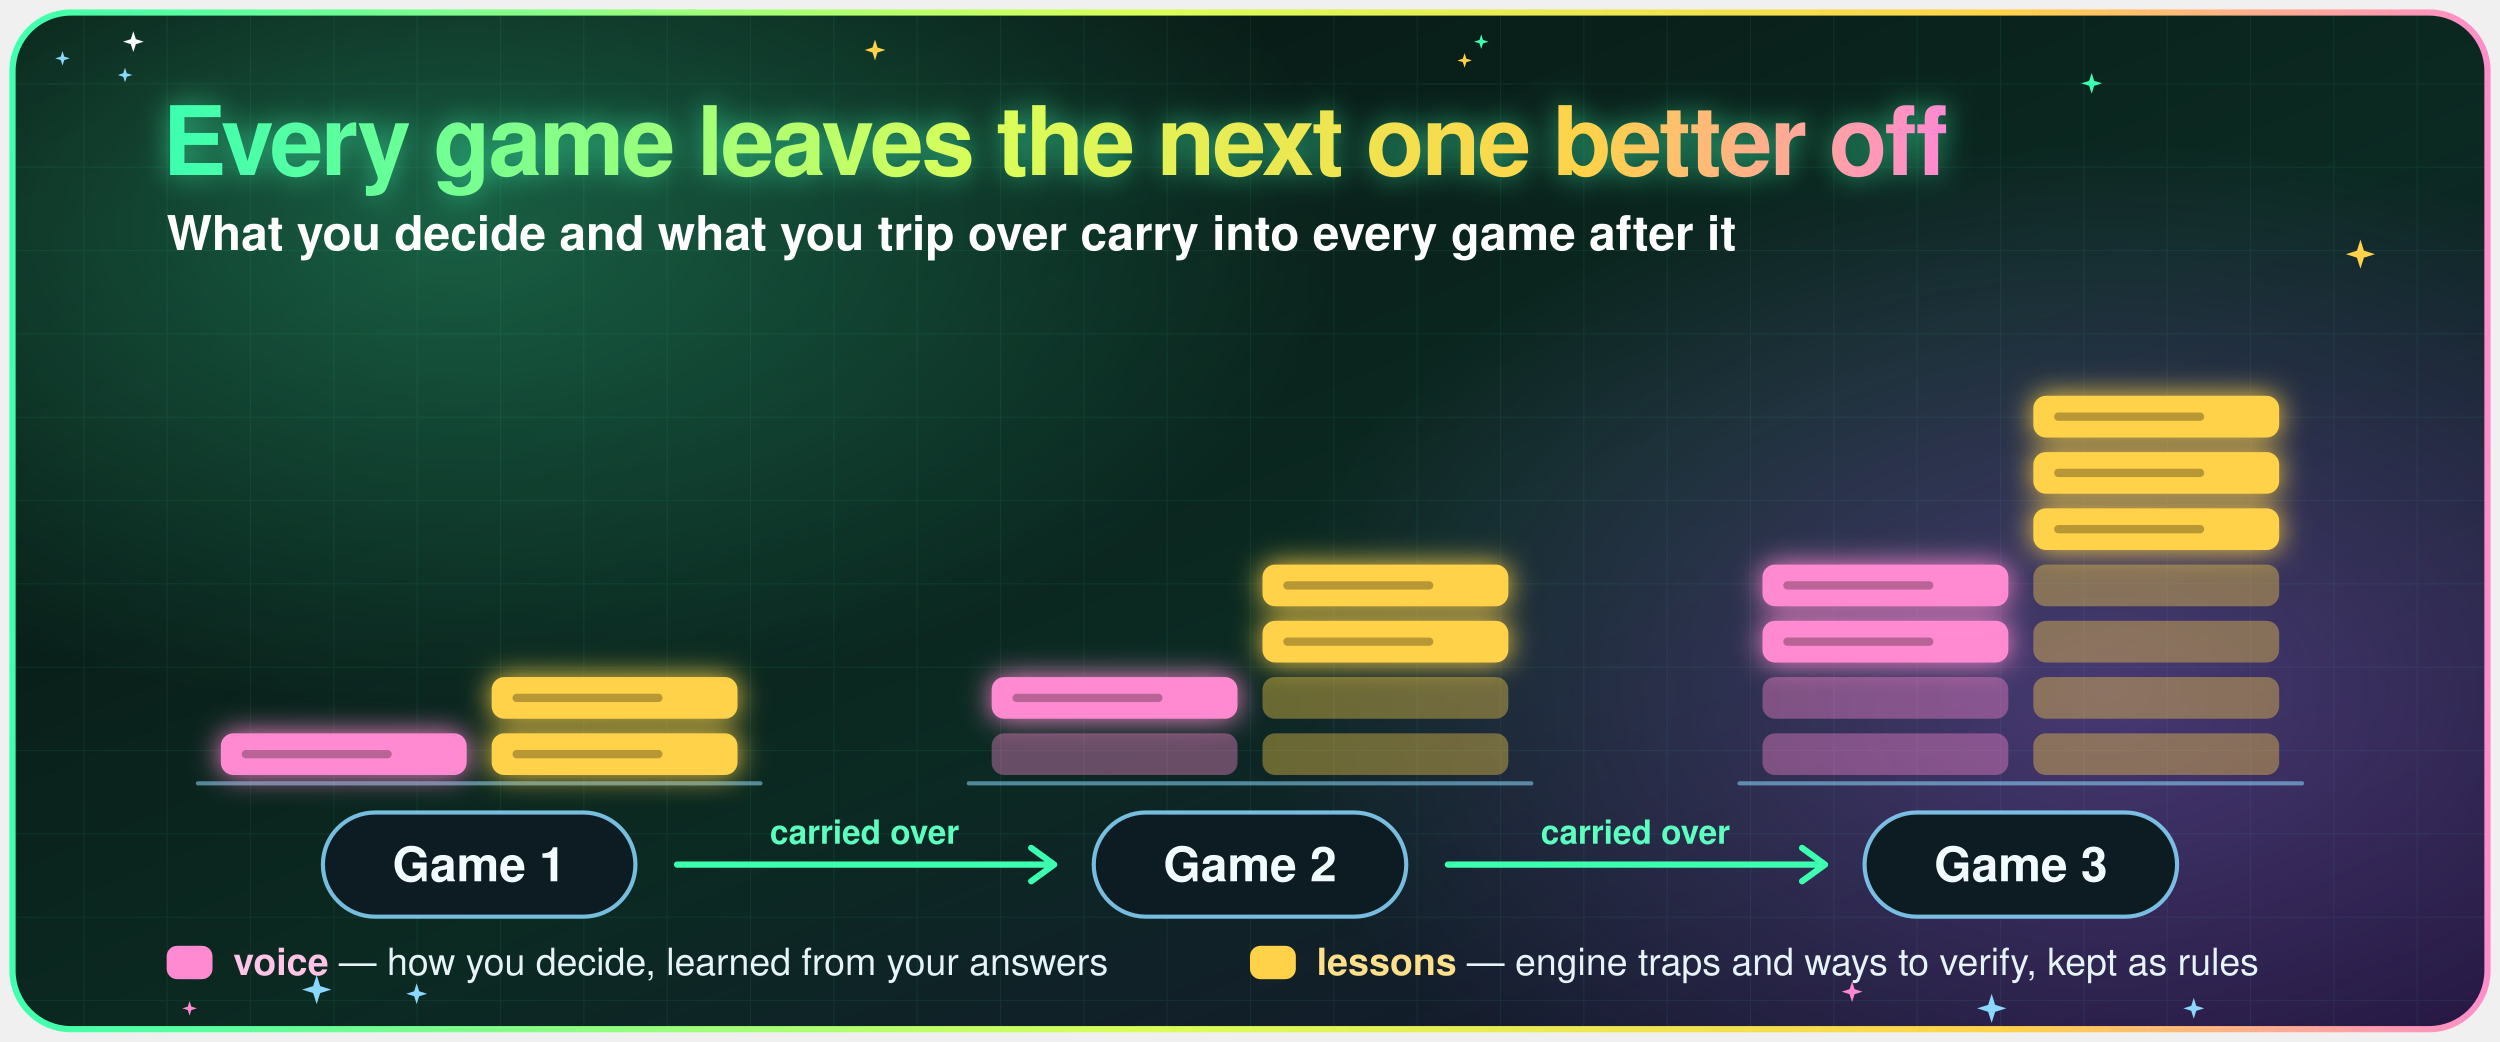
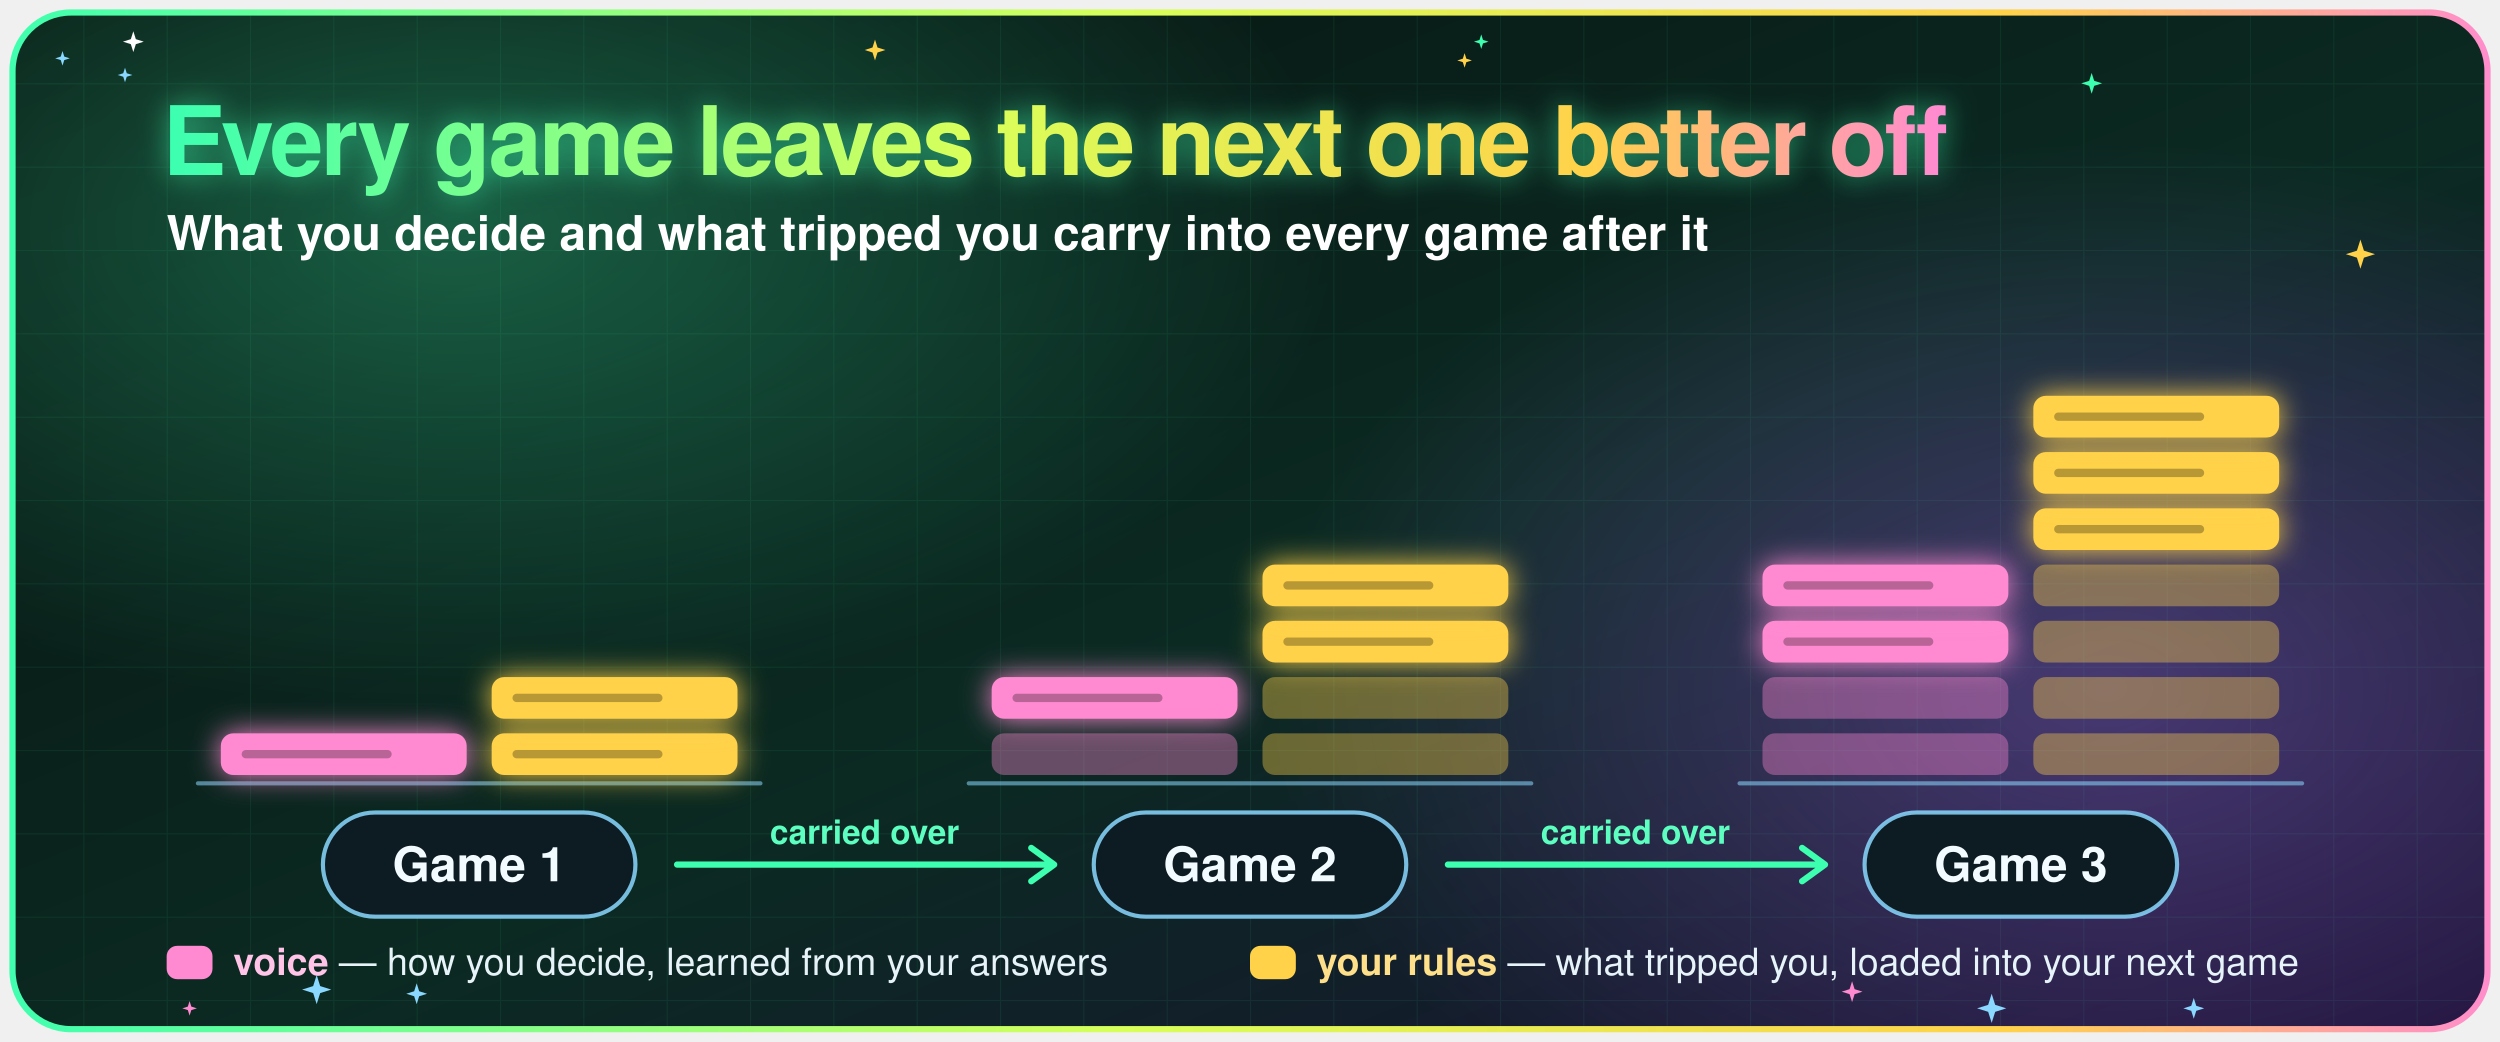
<svg xmlns="http://www.w3.org/2000/svg" viewBox="0 0 1200 500" width="1200" height="500" font-family="ui-sans-serif, -apple-system, BlinkMacSystemFont, 'Segoe UI', Helvetica, Arial, sans-serif">
  <defs>
    <linearGradient id="bg" x1="0" y1="0" x2="1" y2="1">
      <stop offset="0" stop-color="#07110e" />
      <stop offset="0.55" stop-color="#0b2a22" />
      <stop offset="1" stop-color="#1a1033" />
    </linearGradient>
    <linearGradient id="title" x1="0" y1="0" x2="1" y2="0">
      <stop offset="0" stop-color="#3dffb0" />
      <stop offset="0.45" stop-color="#d8ff5a" />
      <stop offset="0.8" stop-color="#ffd24a" />
      <stop offset="1" stop-color="#ff8ad1" />
    </linearGradient>
    <linearGradient id="you" x1="0" y1="0" x2="0" y2="1">
      <stop offset="0" stop-color="#5dffc0" />
      <stop offset="1" stop-color="#16b877" />
    </linearGradient>
    <radialGradient id="spot" cx="0.5" cy="0.5" r="0.5">
      <stop offset="0" stop-color="#3dffb0" stop-opacity="0.3" />
      <stop offset="1" stop-color="#3dffb0" stop-opacity="0" />
    </radialGradient>
    <radialGradient id="spot2" cx="0.5" cy="0.5" r="0.5">
      <stop offset="0" stop-color="#b06cff" stop-opacity="0.34" />
      <stop offset="1" stop-color="#b06cff" stop-opacity="0" />
    </radialGradient>
    <pattern id="grid" width="40" height="40" patternUnits="userSpaceOnUse">
      <path d="M40 0H0V40" fill="none" stroke="#3dffb0" stroke-opacity="0.07" stroke-width="1" />
    </pattern>
    <filter id="glow" x="-50%" y="-120%" width="200%" height="340%">
      <feGaussianBlur stdDeviation="7" />
    </filter>
    <clipPath id="card">
      <rect x="6" y="6" width="1188" height="488" rx="28" />
    </clipPath>
    <path id="star" d="M0,-10 L2.4,-2.4 L10,0 L2.4,2.4 L0,10 L-2.4,2.4 L-10,0 L-2.4,-2.4 Z" />
  </defs>
  <style>
    .tw { animation: tw 2.6s ease-in-out infinite; transform-box: fill-box; transform-origin: center; }
    @keyframes tw { 0%,100% { opacity: .15; transform: scale(.6); } 50% { opacity: 1; transform: scale(1.15); } }
    .new { animation: pop 2.4s ease-in-out infinite; }
    @keyframes pop { 0%,100% { opacity: .35; } 50% { opacity: .95; } }
  </style>
  <g clip-path="url(#card)">
    <rect x="6" y="6" width="1188" height="488" fill="url(#bg)" />
    <rect x="6" y="6" width="1188" height="488" fill="url(#grid)" />
    <ellipse cx="220" cy="110" rx="420" ry="230" fill="url(#spot)" />
    <ellipse cx="1010" cy="330" rx="400" ry="260" fill="url(#spot2)" />
    <g transform="translate(956,484) scale(0.7)">
      <use href="#star" class="tw" style="animation-delay:-0.49s" fill="#8ad8ff" />
    </g>
    <g transform="translate(1004,40) scale(0.5)">
      <use href="#star" class="tw" style="animation-delay:-0.79s" fill="#3dffb0" />
    </g>
    <g transform="translate(1133,122) scale(0.7)">
      <use href="#star" class="tw" style="animation-delay:-1.92s" fill="#ffd24a" />
    </g>
    <g transform="translate(60,36) scale(0.35)">
      <use href="#star" class="tw" style="animation-delay:-2.29s" fill="#8ad8ff" />
    </g>
    <g transform="translate(91,484) scale(0.35)">
      <use href="#star" class="tw" style="animation-delay:-1.35s" fill="#ff8ad1" />
    </g>
    <g transform="translate(1053,484) scale(0.5)">
      <use href="#star" class="tw" style="animation-delay:-1.06s" fill="#8ad8ff" />
    </g>
    <g transform="translate(200,477) scale(0.5)">
      <use href="#star" class="tw" style="animation-delay:-0.08s" fill="#8ad8ff" />
    </g>
    <g transform="translate(64,20) scale(0.5)">
      <use href="#star" class="tw" style="animation-delay:-0.98s" fill="#ffffff" />
    </g>
    <g transform="translate(889,476) scale(0.5)">
      <use href="#star" class="tw" style="animation-delay:-0.88s" fill="#ff8ad1" />
    </g>
    <g transform="translate(711,20) scale(0.35)">
      <use href="#star" class="tw" style="animation-delay:-1.84s" fill="#3dffb0" />
    </g>
    <g transform="translate(152,475) scale(0.7)">
      <use href="#star" class="tw" style="animation-delay:-0.49s" fill="#8ad8ff" />
    </g>
    <g transform="translate(420,24) scale(0.5)">
      <use href="#star" class="tw" style="animation-delay:-1.09s" fill="#ffd24a" />
    </g>
    <g transform="translate(30,28) scale(0.35)">
      <use href="#star" class="tw" style="animation-delay:-0.49s" fill="#8ad8ff" />
    </g>
    <g transform="translate(703,29) scale(0.35)">
      <use href="#star" class="tw" style="animation-delay:-0.54s" fill="#ffd24a" />
    </g>
    <text x="78" y="84" font-size="46" font-weight="900" letter-spacing="-1.2" fill="#3dffb0" filter="url(#glow)" opacity="0.6">Every game leaves the next one better off</text>
    <text x="78" y="84" font-size="46" font-weight="900" letter-spacing="-1.2" fill="url(#title)">Every game leaves the next one better off</text>
-     <text x="80" y="120" font-size="23" font-weight="600" fill="#ffffff">What you decide and what you trip over carry into every game after it</text>
+     <text x="80" y="120" font-size="23" font-weight="600" fill="#ffffff">What you decide and what tripped you carry into every game after it</text>
    <path d="M95,376 H365" stroke="#8ad8ff" stroke-opacity="0.55" stroke-width="2" stroke-linecap="round" />
    <rect class="new" style="animation-delay:-0.0s" x="106" y="352" width="118" height="20" rx="6" fill="#ff8ad1" filter="url(#glow)" />
    <rect x="106" y="352" width="118" height="20" rx="6" fill="#ff8ad1" />
    <rect x="116" y="360" width="72" height="4" rx="2" fill="#000000" opacity="0.28" />
    <rect class="new" style="animation-delay:-0.0s" x="236" y="352" width="118" height="20" rx="6" fill="#ffd24a" filter="url(#glow)" />
    <rect x="236" y="352" width="118" height="20" rx="6" fill="#ffd24a" />
    <rect x="246" y="360" width="72" height="4" rx="2" fill="#000000" opacity="0.28" />
    <rect class="new" style="animation-delay:-0.3s" x="236" y="325" width="118" height="20" rx="6" fill="#ffd24a" filter="url(#glow)" />
    <rect x="236" y="325" width="118" height="20" rx="6" fill="#ffd24a" />
    <rect x="246" y="333" width="72" height="4" rx="2" fill="#000000" opacity="0.28" />
    <rect x="155" y="390" width="150" height="50" rx="25" fill="#0d1b22" stroke="#8ad8ff" stroke-opacity="0.85" stroke-width="2" />
    <text x="230" y="423" font-size="23" font-weight="800" text-anchor="middle" fill="#f2fbff">Game 1</text>
    <path d="M465,376 H735" stroke="#8ad8ff" stroke-opacity="0.55" stroke-width="2" stroke-linecap="round" />
    <rect x="476" y="352" width="118" height="20" rx="6" fill="#ff8ad1" opacity="0.38" />
    <rect class="new" style="animation-delay:-0.3s" x="476" y="325" width="118" height="20" rx="6" fill="#ff8ad1" filter="url(#glow)" />
    <rect x="476" y="325" width="118" height="20" rx="6" fill="#ff8ad1" />
    <rect x="486" y="333" width="72" height="4" rx="2" fill="#000000" opacity="0.28" />
    <rect x="606" y="352" width="118" height="20" rx="6" fill="#ffd24a" opacity="0.38" />
    <rect x="606" y="325" width="118" height="20" rx="6" fill="#ffd24a" opacity="0.38" />
    <rect class="new" style="animation-delay:-0.6s" x="606" y="298" width="118" height="20" rx="6" fill="#ffd24a" filter="url(#glow)" />
    <rect x="606" y="298" width="118" height="20" rx="6" fill="#ffd24a" />
    <rect x="616" y="306" width="72" height="4" rx="2" fill="#000000" opacity="0.28" />
    <rect class="new" style="animation-delay:-0.9s" x="606" y="271" width="118" height="20" rx="6" fill="#ffd24a" filter="url(#glow)" />
    <rect x="606" y="271" width="118" height="20" rx="6" fill="#ffd24a" />
    <rect x="616" y="279" width="72" height="4" rx="2" fill="#000000" opacity="0.28" />
    <rect x="525" y="390" width="150" height="50" rx="25" fill="#0d1b22" stroke="#8ad8ff" stroke-opacity="0.85" stroke-width="2" />
    <text x="600" y="423" font-size="23" font-weight="800" text-anchor="middle" fill="#f2fbff">Game 2</text>
    <path d="M835,376 H1105" stroke="#8ad8ff" stroke-opacity="0.55" stroke-width="2" stroke-linecap="round" />
    <rect x="846" y="352" width="118" height="20" rx="6" fill="#ff8ad1" opacity="0.38" />
    <rect x="846" y="325" width="118" height="20" rx="6" fill="#ff8ad1" opacity="0.38" />
    <rect class="new" style="animation-delay:-0.6s" x="846" y="298" width="118" height="20" rx="6" fill="#ff8ad1" filter="url(#glow)" />
    <rect x="846" y="298" width="118" height="20" rx="6" fill="#ff8ad1" />
    <rect x="856" y="306" width="72" height="4" rx="2" fill="#000000" opacity="0.28" />
    <rect class="new" style="animation-delay:-0.9s" x="846" y="271" width="118" height="20" rx="6" fill="#ff8ad1" filter="url(#glow)" />
    <rect x="846" y="271" width="118" height="20" rx="6" fill="#ff8ad1" />
    <rect x="856" y="279" width="72" height="4" rx="2" fill="#000000" opacity="0.28" />
    <rect x="976" y="352" width="118" height="20" rx="6" fill="#ffd24a" opacity="0.38" />
    <rect x="976" y="325" width="118" height="20" rx="6" fill="#ffd24a" opacity="0.38" />
    <rect x="976" y="298" width="118" height="20" rx="6" fill="#ffd24a" opacity="0.38" />
    <rect x="976" y="271" width="118" height="20" rx="6" fill="#ffd24a" opacity="0.38" />
    <rect class="new" style="animation-delay:-1.2s" x="976" y="244" width="118" height="20" rx="6" fill="#ffd24a" filter="url(#glow)" />
    <rect x="976" y="244" width="118" height="20" rx="6" fill="#ffd24a" />
    <rect x="986" y="252" width="72" height="4" rx="2" fill="#000000" opacity="0.28" />
    <rect class="new" style="animation-delay:-1.5s" x="976" y="217" width="118" height="20" rx="6" fill="#ffd24a" filter="url(#glow)" />
    <rect x="976" y="217" width="118" height="20" rx="6" fill="#ffd24a" />
    <rect x="986" y="225" width="72" height="4" rx="2" fill="#000000" opacity="0.28" />
    <rect class="new" style="animation-delay:-1.8s" x="976" y="190" width="118" height="20" rx="6" fill="#ffd24a" filter="url(#glow)" />
    <rect x="976" y="190" width="118" height="20" rx="6" fill="#ffd24a" />
    <rect x="986" y="198" width="72" height="4" rx="2" fill="#000000" opacity="0.28" />
    <rect x="895" y="390" width="150" height="50" rx="25" fill="#0d1b22" stroke="#8ad8ff" stroke-opacity="0.85" stroke-width="2" />
    <text x="970" y="423" font-size="23" font-weight="800" text-anchor="middle" fill="#f2fbff">Game 3</text>
    <path d="M325,415 H505 M495,407 L506,415 L495,423" fill="none" stroke="#3dffb0" stroke-width="3" stroke-linecap="round" stroke-linejoin="round" />
    <text x="415" y="405" font-size="16" font-weight="700" text-anchor="middle" fill="#5dffc0">carried over</text>
    <path d="M695,415 H875 M865,407 L876,415 L865,423" fill="none" stroke="#3dffb0" stroke-width="3" stroke-linecap="round" stroke-linejoin="round" />
    <text x="785" y="405" font-size="16" font-weight="700" text-anchor="middle" fill="#5dffc0">carried over</text>
    <rect x="80" y="454" width="22" height="16" rx="5" fill="#ff8ad1" />
    <text x="112" y="468" font-size="18" font-weight="700" fill="#ffc4e8">voice <tspan fill="#e6f3f8" font-weight="500">— how you decide, learned from your answers</tspan>
    </text>
    <rect x="600" y="454" width="22" height="16" rx="5" fill="#ffd24a" />
-     <text x="632" y="468" font-size="18" font-weight="700" fill="#ffe08a">lessons <tspan fill="#e6f3f8" font-weight="500">— engine traps and ways to verify, kept as rules</tspan>
+     <text x="632" y="468" font-size="18" font-weight="700" fill="#ffe08a">your rules <tspan fill="#e6f3f8" font-weight="500">— what tripped you, loaded into your next game</tspan>
    </text>
  </g>
  <rect x="6" y="6" width="1188" height="488" rx="28" fill="none" stroke="url(#title)" stroke-width="3" />
</svg>
